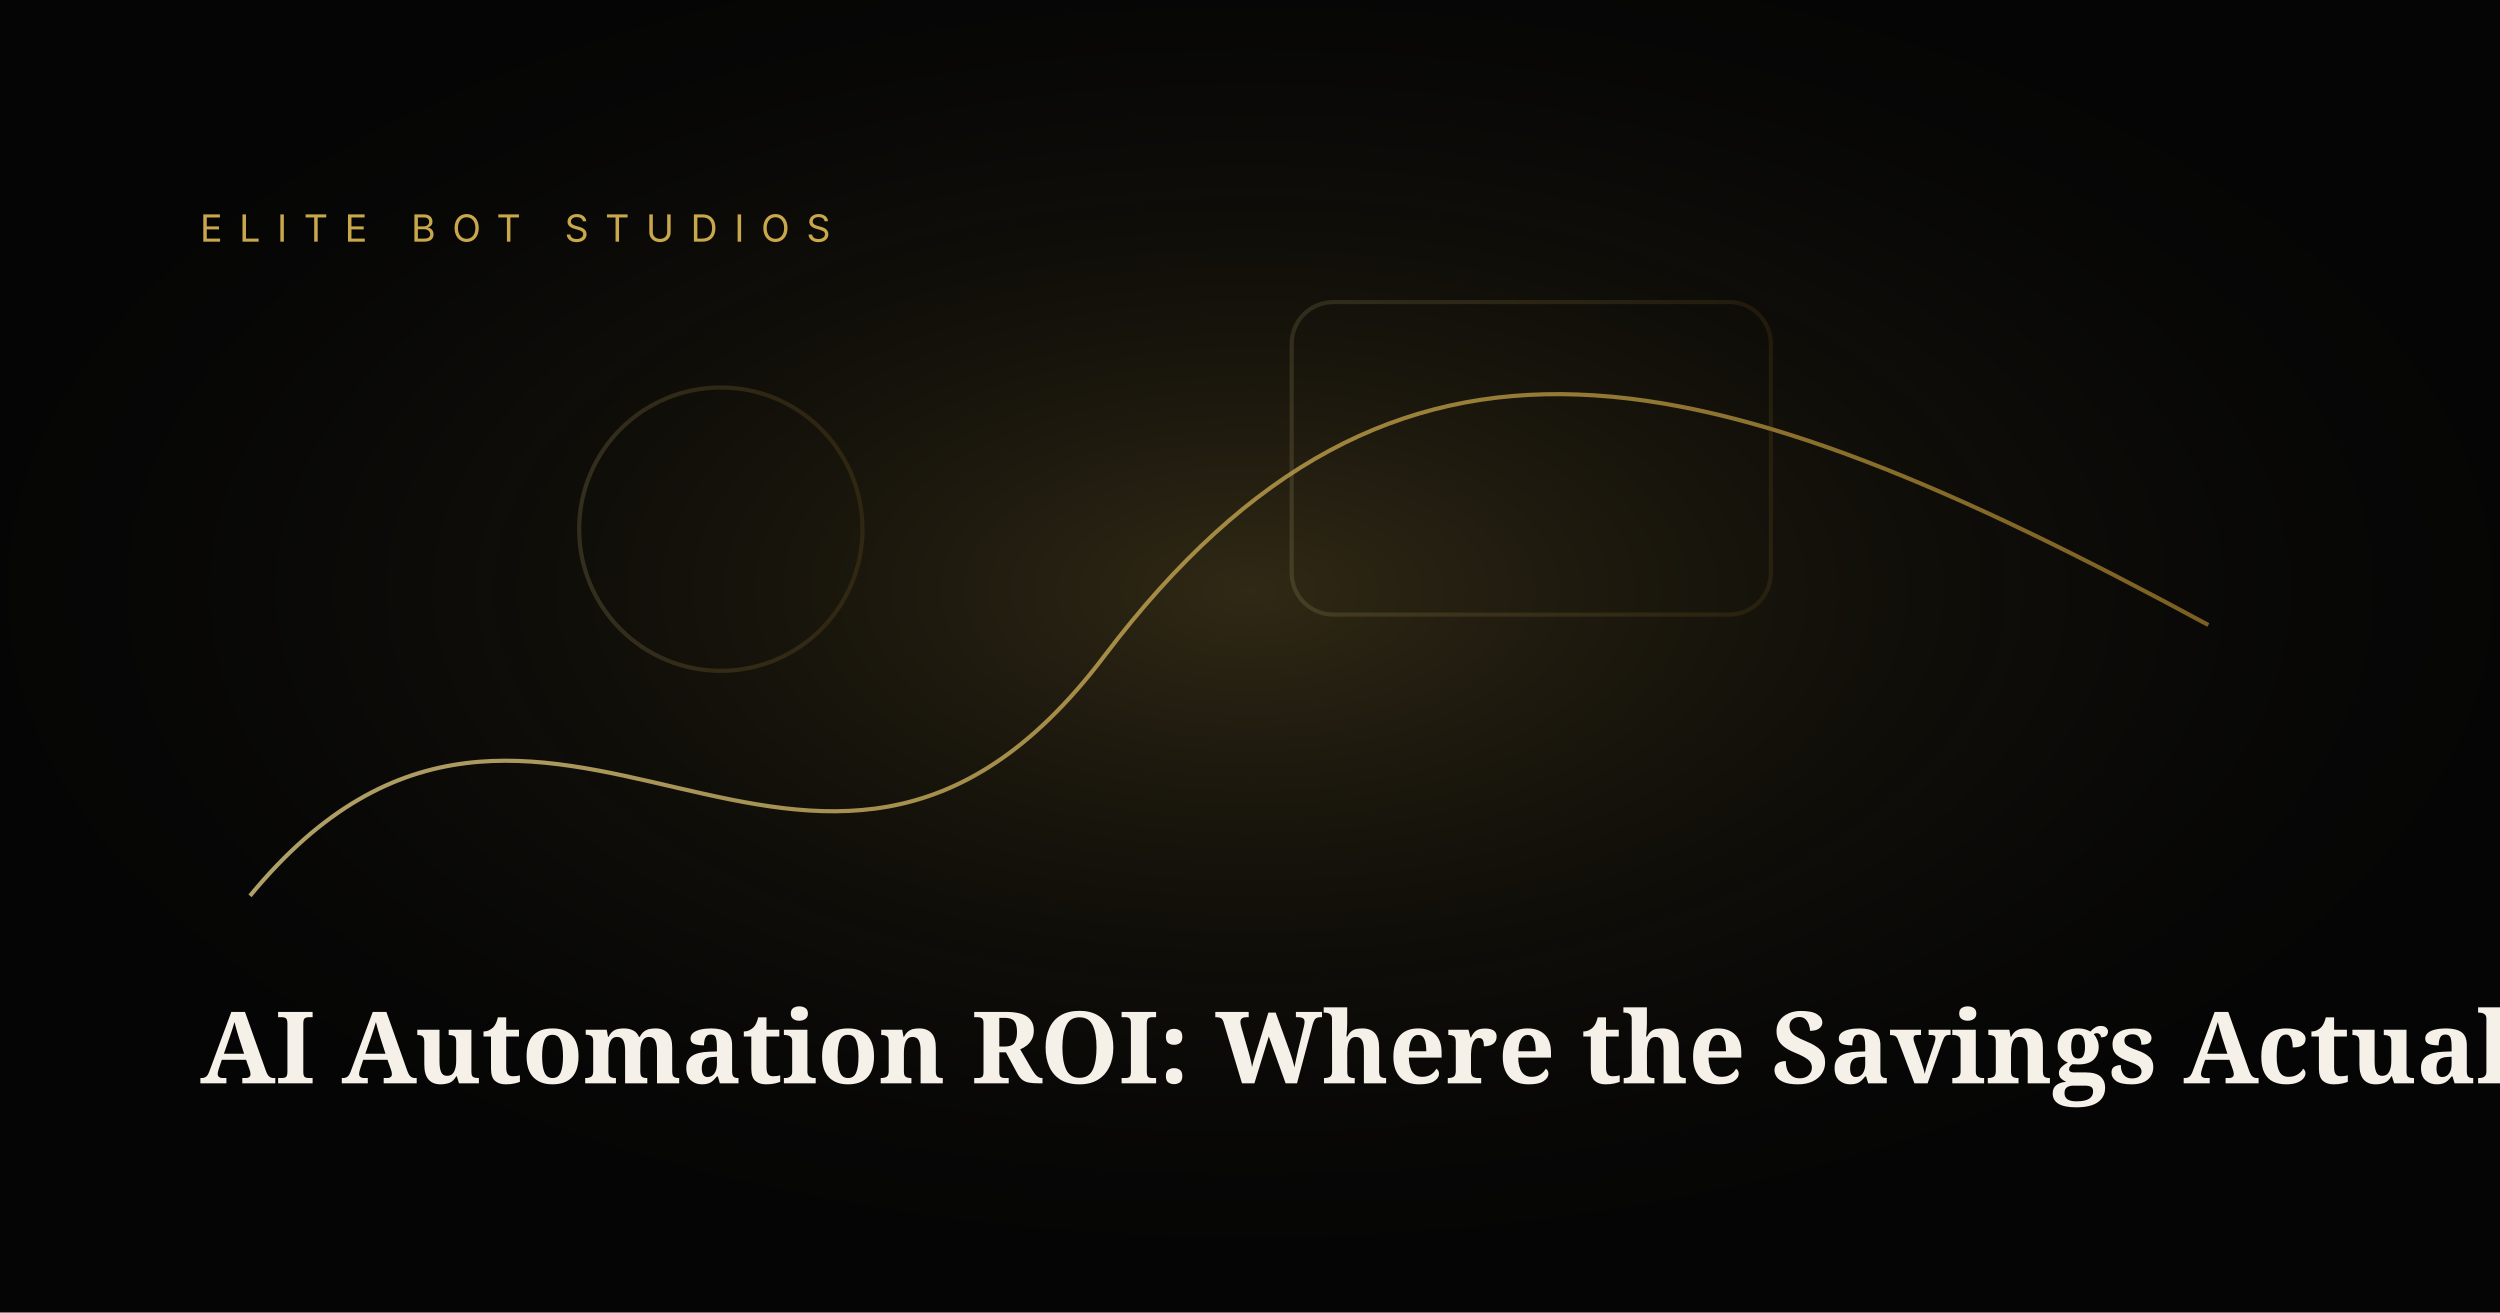
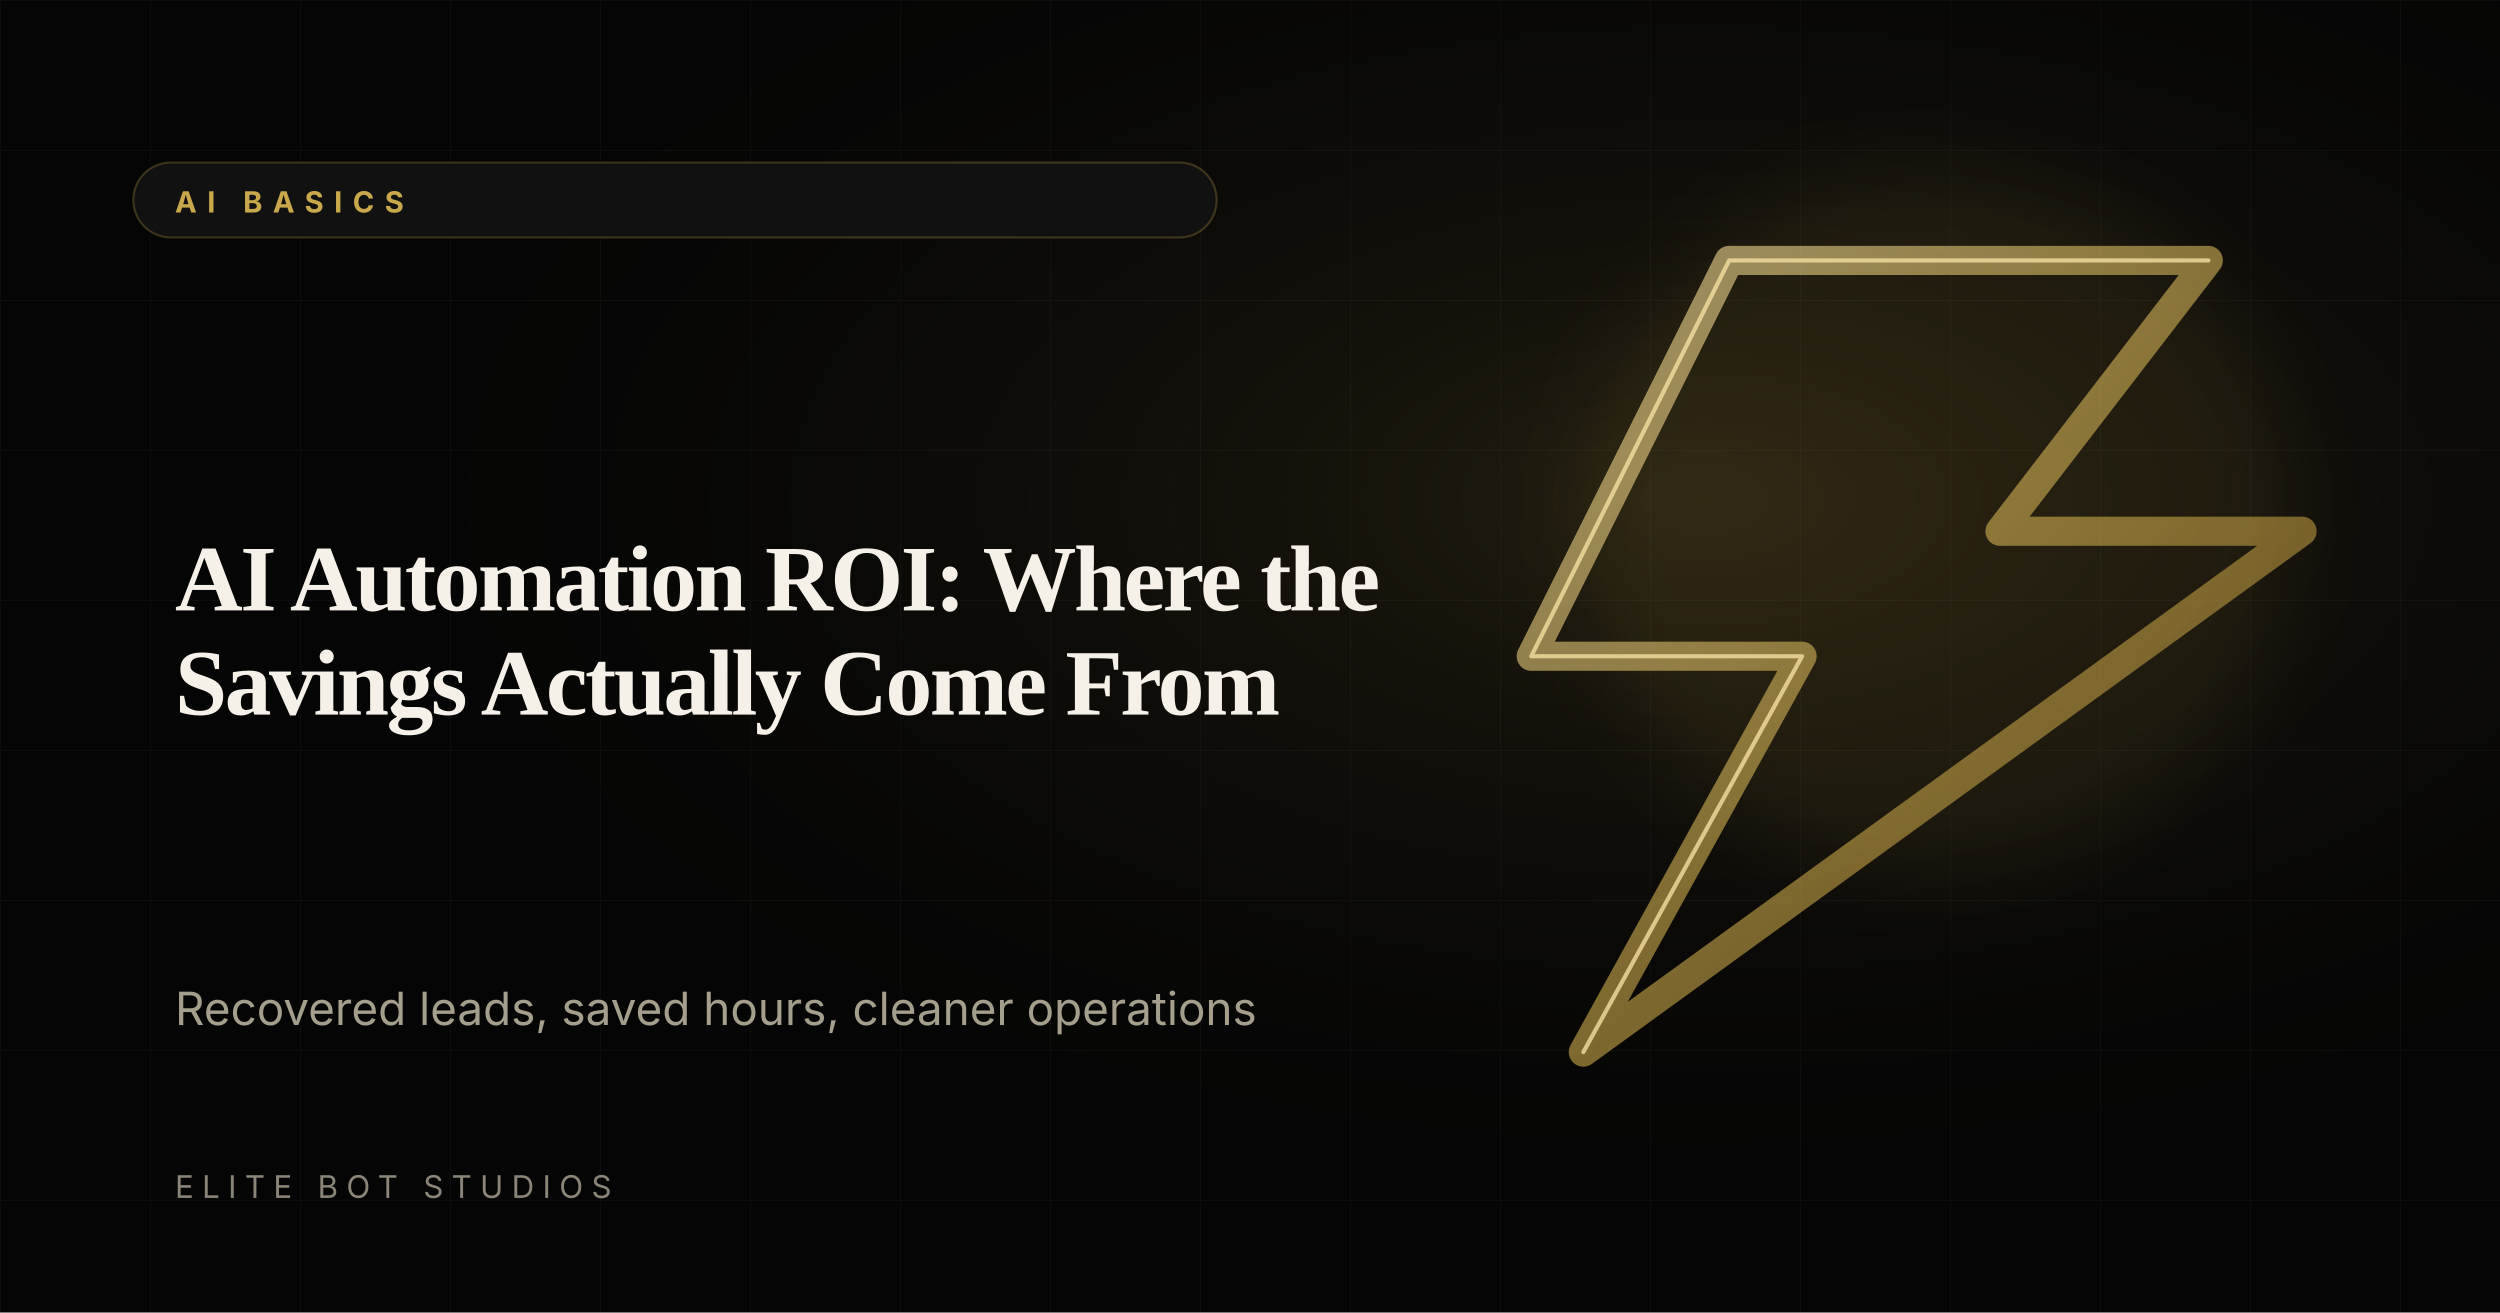
- <svg xmlns="http://www.w3.org/2000/svg" width="1200" height="630" viewBox="0 0 1200 630" role="img" aria-labelledby="t d">
+ <svg xmlns="http://www.w3.org/2000/svg" width="1200" height="630" viewBox="0 0 1200 630" role="img" aria-labelledby="title desc">
  <defs>
-     <linearGradient id="g" x1="0" x2="1">
-       <stop offset="0" stop-color="#e8d48b" />
-       <stop offset="0.55" stop-color="#c9a84c" />
-       <stop offset="1" stop-color="#a07c2a" />
+     <linearGradient id="gold" x1="0" y1="0" x2="1" y2="1">
+       <stop offset="0" stop-color="#f4dfa0" />
+       <stop offset="0.5" stop-color="#c9a84c" />
+       <stop offset="1" stop-color="#8f6b24" />
    </linearGradient>
-     <radialGradient id="r" cx="50%" cy="45%" r="55%">
-       <stop offset="0" stop-color="#c9a84c" stop-opacity="0.22" />
+     <radialGradient id="spot" cx="68%" cy="38%" r="56%">
+       <stop offset="0" stop-color="#c9a84c" stop-opacity="0.16" />
      <stop offset="1" stop-color="#050505" stop-opacity="0" />
    </radialGradient>
+     <filter id="soft">
+       <feGaussianBlur stdDeviation="18" />
+     </filter>
+     <pattern id="grid" width="72" height="72" patternUnits="userSpaceOnUse">
+       <path d="M72 0H0V72" fill="none" stroke="#ffffff" stroke-opacity="0.035" stroke-width="1" />
+     </pattern>
  </defs>
  <rect width="1200" height="630" fill="#050505" />
-   <rect width="1200" height="630" fill="url(#r)" />
-   <g fill="none" stroke="url(#g)" stroke-width="2" opacity="0.75">
-     <path d="M120 430 C260 260 390 500 530 315 S820 170 1060 300" />
-     <path d="M120 470 H1080" opacity="0.35" />
-     <circle cx="346" cy="254" r="68" opacity="0.22" />
-     <rect x="620" y="145" width="230" height="150" rx="20" opacity="0.18" />
-   </g>
-   <text x="96" y="116" fill="#c9a84c" font-family="Inter, Arial" font-size="18" letter-spacing="8">ELITE BOT STUDIOS</text>
-   <text x="96" y="520" fill="#f5f0e8" font-family="Georgia, serif" font-size="48" font-weight="700">AI Automation ROI: Where the Savings Actually Come From</text>
+   <rect width="1200" height="630" fill="url(#grid)" />
+   <rect width="1200" height="630" fill="url(#spot)" />
+   <circle cx="930" cy="250" r="170" fill="#c9a84c" opacity="0.08" filter="url(#soft)" />
+   <path d="M830 125h230L960 255h145L760 505l105-190H735z" fill="none" stroke="url(#gold)" stroke-width="14" stroke-linejoin="round" opacity="0.62" />
+   <path d="M760 505 865 315H735l95-190h230" fill="none" stroke="#f4dfa0" stroke-width="2" stroke-linecap="round" stroke-linejoin="round" opacity="0.8" />
+   <rect x="64" y="78" width="520" height="36" rx="18" fill="#111111" stroke="#c9a84c" stroke-opacity="0.26" />
+   <text x="84" y="102" fill="#c9a84c" font-family="Inter, Arial, sans-serif" font-size="14" font-weight="700" letter-spacing="5">AI BASICS</text>
+   <text fill="#f5f0e8" font-family="Georgia, 'Times New Roman', serif" font-size="45" font-weight="700" letter-spacing="-1.2">
+     <tspan x="84" y="293">AI Automation ROI: Where the</tspan>
+     <tspan x="84" y="343">Savings Actually Come From</tspan>
+   </text>
+   <text x="84" y="492" fill="#a49e8d" font-family="Inter, Arial, sans-serif" font-size="22">Recovered leads, saved hours, cleaner operations</text>
+   <path d="M84 535h250" stroke="url(#gold)" stroke-width="2" opacity="0.8" />
+   <text x="84" y="575" fill="#8a8578" font-family="Inter, Arial, sans-serif" font-size="15" letter-spacing="4">ELITE BOT STUDIOS</text>
</svg>
